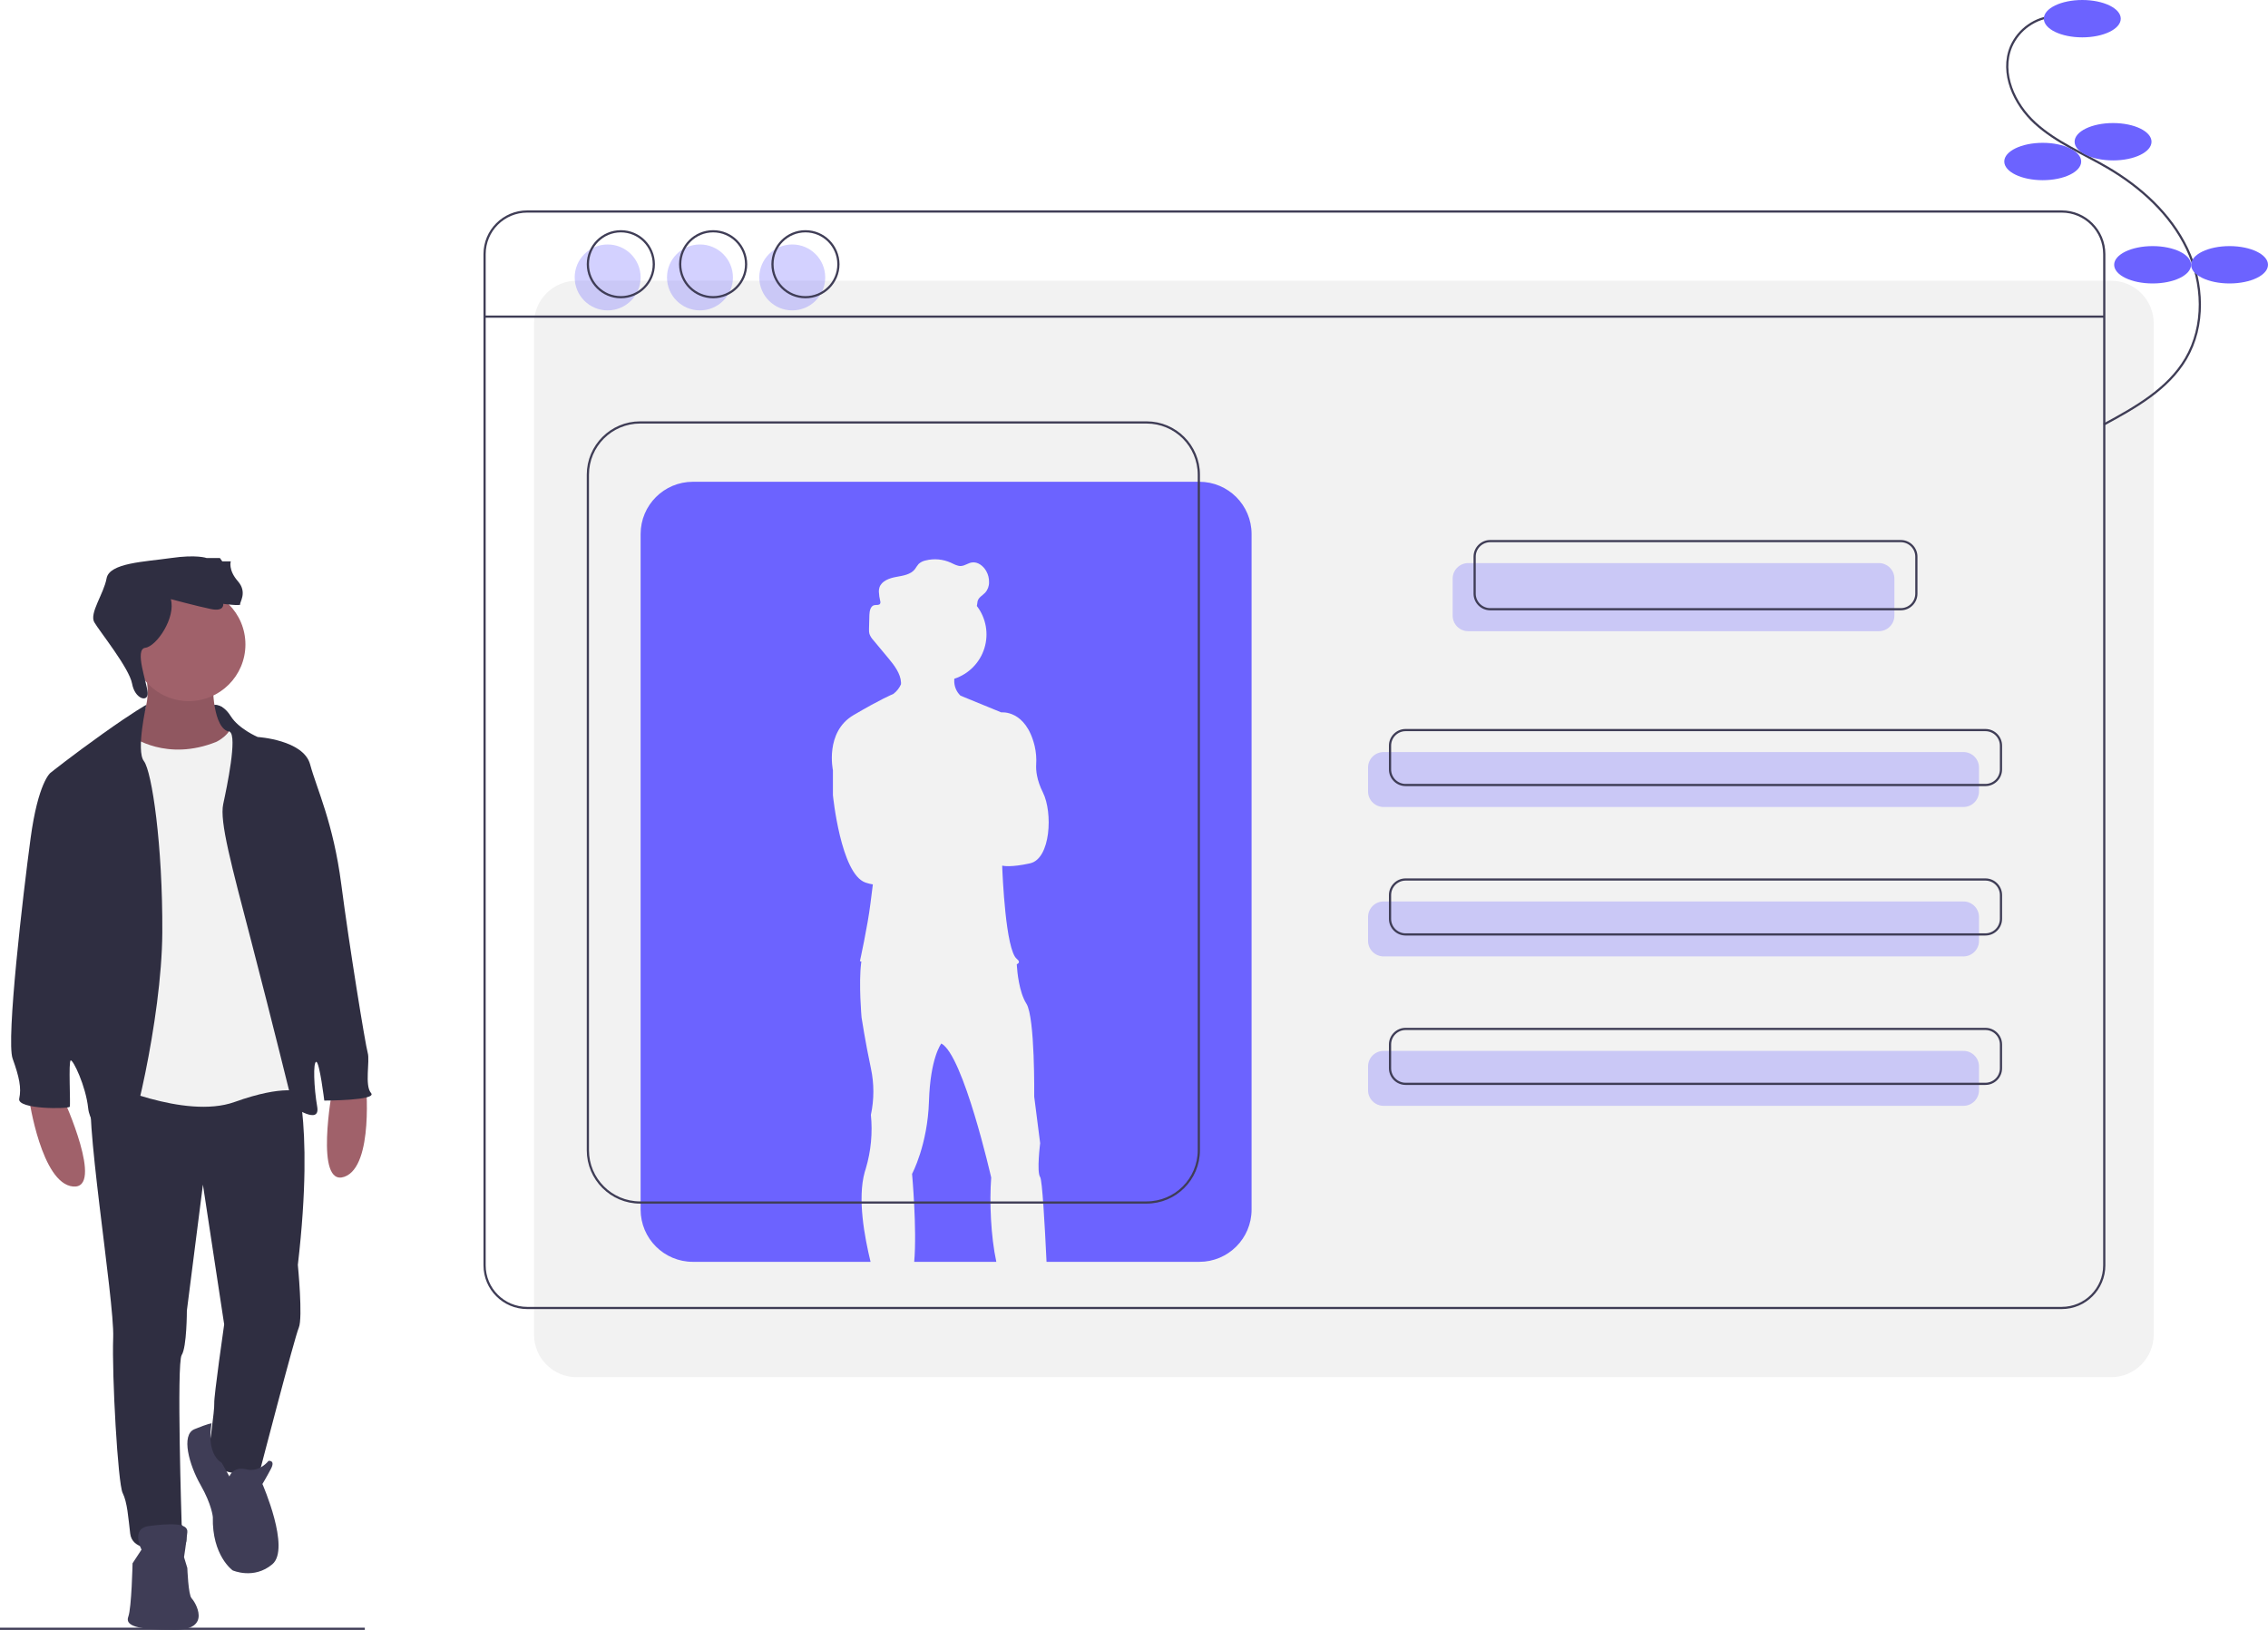
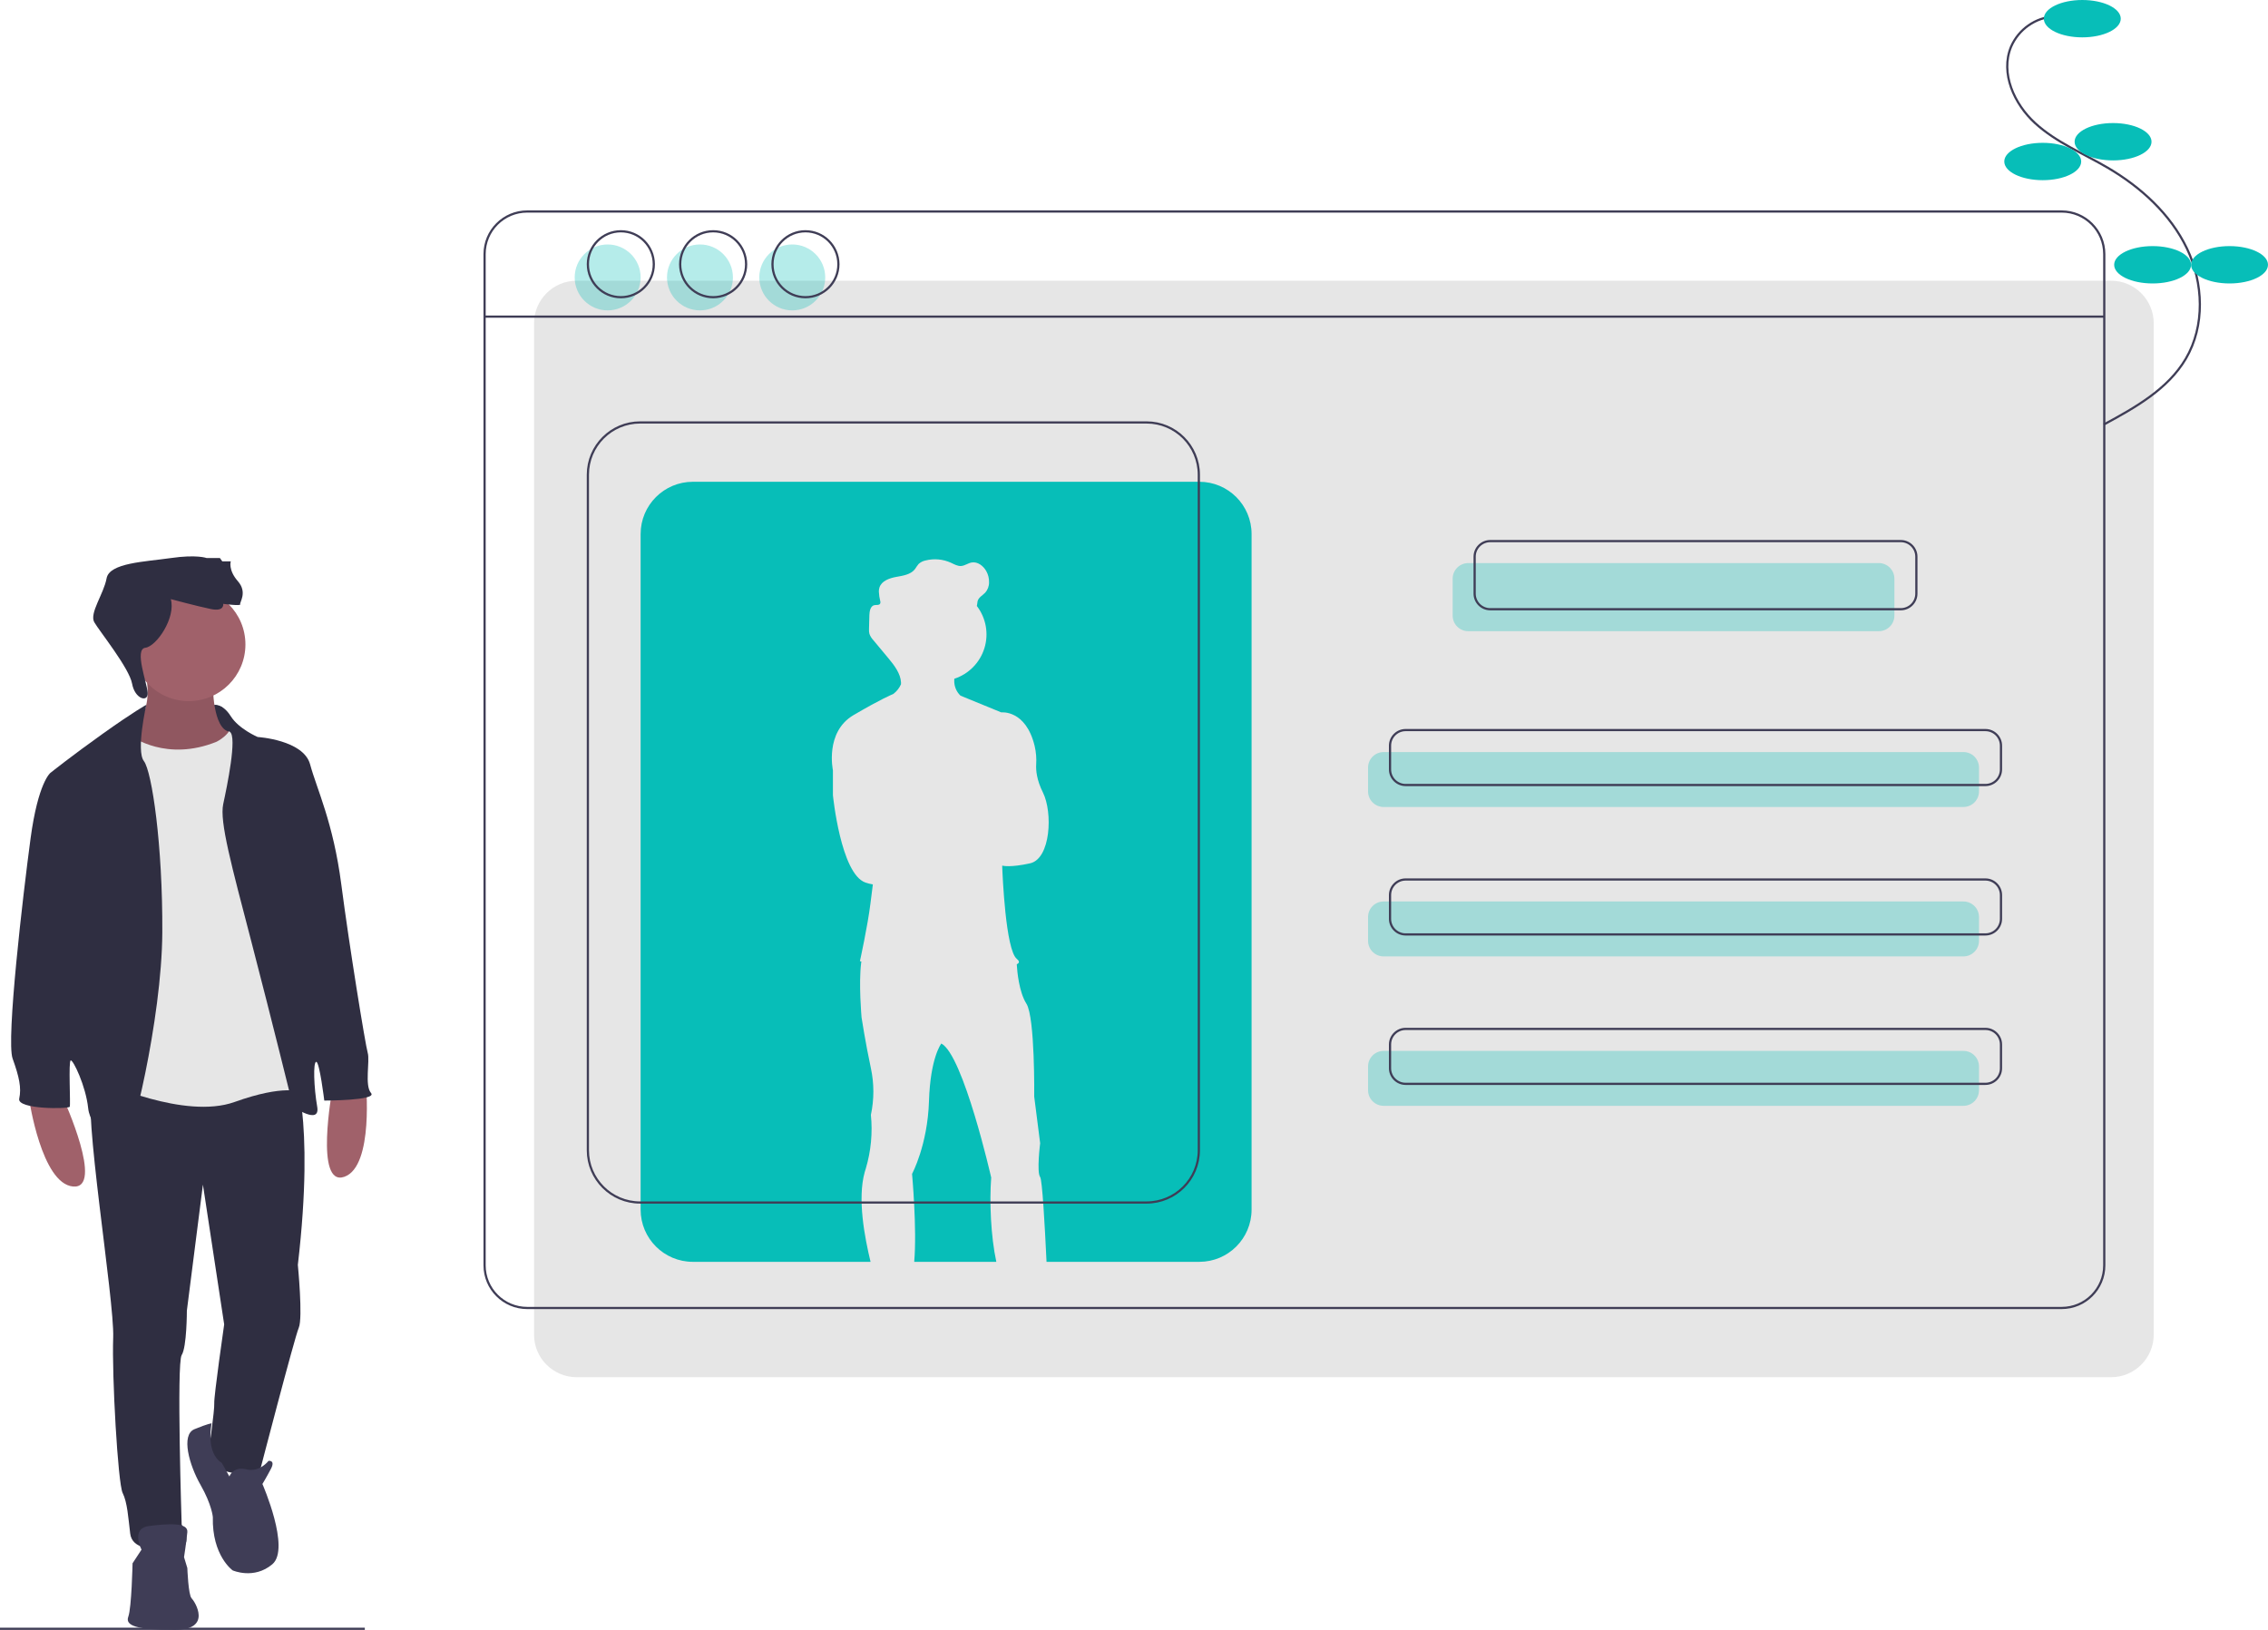
<svg xmlns="http://www.w3.org/2000/svg" id="fe80fb2b-bcaf-407e-919b-306adc32f78b" data-name="Layer 1" width="1032" height="741.753" viewBox="0 0 1032 741.753">
  <line y1="741.253" x2="166" y2="741.253" fill="none" stroke="#3f3d56" stroke-miterlimit="10" />
-   <rect x="243" y="127.753" width="737" height="499" rx="19.398" fill="#f2f2f2" />
+   <rect x="243" y="127.753" width="737" height="499" rx="19.398" fill="#E6E6E6" />
  <rect x="220.5" y="96.253" width="737" height="499" rx="19.398" fill="none" stroke="#3f3d56" stroke-miterlimit="10" />
  <line x1="220.5" y1="144.093" x2="957.5" y2="144.093" fill="none" stroke="#3f3d56" stroke-miterlimit="10" />
-   <rect x="661" y="256.253" width="201" height="31" rx="7.093" fill="#6c63ff" opacity="0.3" />
-   <rect x="622.5" y="342.253" width="278" height="25" rx="7.093" fill="#6c63ff" opacity="0.3" />
-   <rect x="622.5" y="410.253" width="278" height="25" rx="7.093" fill="#6c63ff" opacity="0.3" />
-   <rect x="622.5" y="478.253" width="278" height="25" rx="7.093" fill="#6c63ff" opacity="0.3" />
+   <rect x="661" y="256.253" width="201" height="31" rx="7.093" fill="#07beb8" opacity="0.3" />
+   <rect x="622.5" y="342.253" width="278" height="25" rx="7.093" fill="#07beb8" opacity="0.3" />
+   <rect x="622.5" y="410.253" width="278" height="25" rx="7.093" fill="#07beb8" opacity="0.3" />
+   <rect x="622.5" y="478.253" width="278" height="25" rx="7.093" fill="#07beb8" opacity="0.3" />
  <rect x="671" y="246.253" width="201" height="31" rx="7.093" fill="none" stroke="#3f3d56" stroke-miterlimit="10" />
  <rect x="632.5" y="332.253" width="278" height="25" rx="7.093" fill="none" stroke="#3f3d56" stroke-miterlimit="10" />
  <rect x="632.5" y="400.253" width="278" height="25" rx="7.093" fill="none" stroke="#3f3d56" stroke-miterlimit="10" />
  <rect x="632.5" y="468.253" width="278" height="25" rx="7.093" fill="none" stroke="#3f3d56" stroke-miterlimit="10" />
-   <circle cx="276.5" cy="126.253" r="15" fill="#6c63ff" opacity="0.3" />
-   <circle cx="318.5" cy="126.253" r="15" fill="#6c63ff" opacity="0.3" />
-   <circle cx="360.5" cy="126.253" r="15" fill="#6c63ff" opacity="0.3" />
+   <circle cx="276.5" cy="126.253" r="15" fill="#07beb8" opacity="0.3" />
+   <circle cx="318.5" cy="126.253" r="15" fill="#07beb8" opacity="0.3" />
+   <circle cx="360.5" cy="126.253" r="15" fill="#07beb8" opacity="0.3" />
  <circle cx="282.5" cy="120.253" r="15" fill="none" stroke="#3f3d56" stroke-miterlimit="10" />
  <circle cx="324.5" cy="120.253" r="15" fill="none" stroke="#3f3d56" stroke-miterlimit="10" />
  <circle cx="366.5" cy="120.253" r="15" fill="none" stroke="#3f3d56" stroke-miterlimit="10" />
-   <path d="M537.854,653.379c-2.511-11.568-3.177-27.369-2.333-38.36,0,0-12.698-55.786-22.69-60.991l-.003.003c-.153.197-5.002,6.554-5.617,26.224-.625,19.983-7.7,33.097-7.7,33.097s2.29,24.908.98,40.028Z" transform="translate(-84.5 -79.12639)" fill="#6c63ff" />
-   <path d="M630.228,298.379H399.772A23.772,23.772,0,0,0,376,322.151V629.607a23.772,23.772,0,0,0,23.772,23.772h80.855c-2.7-11.199-6.057-28.691-2.657-40.852l-.002-.008.002.005c.159-.568.327-1.127.516-1.67a63.497,63.497,0,0,0,2.292-24.354,50.609,50.609,0,0,0,0-21.232c-2.498-11.656-4.246-23.105-4.246-23.105s-1.377-15.402-.175-24.844c.027-.207.058-.404.087-.605-.424-.097-.662-.152-.662-.152s3.539-16.028,4.788-26.227c.295-2.408.683-5.46,1.103-8.715a20.94,20.94,0,0,1-3.393-.86c-11.24-3.955-14.779-39.758-14.779-39.758V429.656s-3.747-17.381,9.367-25.083c12.628-7.416,17.67-9.446,18.026-9.586.096-.069.19-.131.288-.207a11.061,11.061,0,0,0,3.29-4.234q.026-.429.012-.852c-.213-4.067-3.044-7.765-5.73-10.992q-3.437-4.129-6.873-8.257a8.072,8.072,0,0,1-1.77-2.865,6.604,6.604,0,0,1-.187-1.804q-.003-.337.004-.673.056-3.078.167-6.155c.064-1.792.516-4.054,2.271-4.422.913-.192,2.121.142,2.604-.656a1.565,1.565,0,0,0,.117-1.061c-.006.027-.007.054-.015.081-.006-.033-.012-.067-.018-.1a22.437,22.437,0,0,1-.651-4.386,5.842,5.842,0,0,1,.282-1.97c1.017-2.975,4.518-4.196,7.611-4.757,3.094-.561,6.567-1.044,8.508-3.517a26.951,26.951,0,0,1,1.689-2.374,6.63,6.63,0,0,1,3.166-1.597,17.498,17.498,0,0,1,11.506,1.021c1.496.683,3,1.602,4.641,1.498,1.705-.108,3.162-1.308,4.845-1.6,2.719-.472,5.319,1.566,6.659,3.978a9.851,9.851,0,0,1,1.233,5.023,6.912,6.912,0,0,1-1.764,4.741c-1.17,1.241-2.916,2.094-3.402,3.73-.198.666-.152,1.383-.327,2.055-.022.084-.057.162-.086.244.032.042.067.081.099.123a21.231,21.231,0,0,1-10.332,33.019c-.008.211-.016.421-.015.633a9.173,9.173,0,0,0,2.84,7.065l18.547,7.606s11.166-1.353,15.195,15.31a28.826,28.826,0,0,1,.69,8.457c-.146,2.513.195,6.936,3.057,12.66,4.579,9.159,3.539,30.182-5.828,32.264-8.872,1.972-12.324,1.143-12.664,1.05l-.02.368c.146,3.945,1.55,37.969,6.648,42.086,1.41,1.138,1.14,1.908-.016,2.426l.003.003s.009.219.031.612c.153,2.488.94,11.965,4.353,17.357,3.956,6.245,3.541,42.257,3.541,42.257l2.704,21.232s-1.664,13.114,0,15.402c.946,1.298,2.091,21.404,2.905,38.57h69.53A23.772,23.772,0,0,0,654,629.607V322.151A23.772,23.772,0,0,0,630.228,298.379Z" transform="translate(-84.5 -79.12639)" fill="#6c63ff" />
+   <path d="M537.854,653.379c-2.511-11.568-3.177-27.369-2.333-38.36,0,0-12.698-55.786-22.69-60.991l-.003.003c-.153.197-5.002,6.554-5.617,26.224-.625,19.983-7.7,33.097-7.7,33.097s2.29,24.908.98,40.028Z" transform="translate(-84.5 -79.12639)" fill="#07beb8" />
+   <path d="M630.228,298.379H399.772A23.772,23.772,0,0,0,376,322.151V629.607a23.772,23.772,0,0,0,23.772,23.772h80.855c-2.7-11.199-6.057-28.691-2.657-40.852l-.002-.008.002.005c.159-.568.327-1.127.516-1.67a63.497,63.497,0,0,0,2.292-24.354,50.609,50.609,0,0,0,0-21.232c-2.498-11.656-4.246-23.105-4.246-23.105s-1.377-15.402-.175-24.844c.027-.207.058-.404.087-.605-.424-.097-.662-.152-.662-.152s3.539-16.028,4.788-26.227c.295-2.408.683-5.46,1.103-8.715a20.94,20.94,0,0,1-3.393-.86c-11.24-3.955-14.779-39.758-14.779-39.758V429.656s-3.747-17.381,9.367-25.083c12.628-7.416,17.67-9.446,18.026-9.586.096-.069.19-.131.288-.207a11.061,11.061,0,0,0,3.29-4.234q.026-.429.012-.852c-.213-4.067-3.044-7.765-5.73-10.992q-3.437-4.129-6.873-8.257a8.072,8.072,0,0,1-1.77-2.865,6.604,6.604,0,0,1-.187-1.804q-.003-.337.004-.673.056-3.078.167-6.155c.064-1.792.516-4.054,2.271-4.422.913-.192,2.121.142,2.604-.656a1.565,1.565,0,0,0,.117-1.061c-.006.027-.007.054-.015.081-.006-.033-.012-.067-.018-.1a22.437,22.437,0,0,1-.651-4.386,5.842,5.842,0,0,1,.282-1.97c1.017-2.975,4.518-4.196,7.611-4.757,3.094-.561,6.567-1.044,8.508-3.517a26.951,26.951,0,0,1,1.689-2.374,6.63,6.63,0,0,1,3.166-1.597,17.498,17.498,0,0,1,11.506,1.021c1.496.683,3,1.602,4.641,1.498,1.705-.108,3.162-1.308,4.845-1.6,2.719-.472,5.319,1.566,6.659,3.978a9.851,9.851,0,0,1,1.233,5.023,6.912,6.912,0,0,1-1.764,4.741c-1.17,1.241-2.916,2.094-3.402,3.73-.198.666-.152,1.383-.327,2.055-.022.084-.057.162-.086.244.032.042.067.081.099.123a21.231,21.231,0,0,1-10.332,33.019c-.008.211-.016.421-.015.633a9.173,9.173,0,0,0,2.84,7.065l18.547,7.606s11.166-1.353,15.195,15.31a28.826,28.826,0,0,1,.69,8.457c-.146,2.513.195,6.936,3.057,12.66,4.579,9.159,3.539,30.182-5.828,32.264-8.872,1.972-12.324,1.143-12.664,1.05l-.02.368c.146,3.945,1.55,37.969,6.648,42.086,1.41,1.138,1.14,1.908-.016,2.426l.003.003s.009.219.031.612c.153,2.488.94,11.965,4.353,17.357,3.956,6.245,3.541,42.257,3.541,42.257l2.704,21.232s-1.664,13.114,0,15.402c.946,1.298,2.091,21.404,2.905,38.57h69.53A23.772,23.772,0,0,0,654,629.607V322.151A23.772,23.772,0,0,0,630.228,298.379Z" transform="translate(-84.5 -79.12639)" fill="#07beb8" />
  <rect x="267.5" y="192.253" width="278" height="355" rx="23.772" fill="none" stroke="#3f3d56" stroke-miterlimit="10" />
  <path d="M185.324,400.757S176,398,174,401s2.727,24.748,2.727,24.748l20.546,1.249-7.17-18.107Z" transform="translate(-84.5 -79.12639)" fill="#2f2e41" />
  <path d="M113.444,579.347s18.695,41.042,4.298,39.753-19.984-39.753-19.984-39.753Z" transform="translate(-84.5 -79.12639)" fill="#a0616a" />
  <path d="M235.711,575.071s-8.201,44.348,5.455,39.611,9.764-43.409,9.764-43.409Z" transform="translate(-84.5 -79.12639)" fill="#a0616a" />
  <path d="M181.347,390.466s-.215,20.629,7.736,21.703-4.513,12.033-4.513,12.033l-14.182,2.793L149.974,425.492l-9.025-11.604s15.901-7.521,9.025-30.943Z" transform="translate(-84.5 -79.12639)" fill="#a0616a" />
  <path d="M181.347,390.466s-.215,20.629,7.736,21.703-4.513,12.033-4.513,12.033l-14.182,2.793L149.974,425.492l-9.025-11.604s15.901-7.521,9.025-30.943Z" transform="translate(-84.5 -79.12639)" opacity="0.1" />
  <path d="M217.876,564.95s10.099,21.703,2.149,89.82c0,0,2.364,24.067.43,28.579s-17.835,65.754-17.835,65.754-20.414,4.513-23.207-9.025c0,0,2.793-19.339,2.579-22.348s4.513-35.885,4.513-35.885l-9.67-63.605-7.306,57.373s0,16.546-2.364,20.199,0,77.142,0,77.142,6.661,11.174-3.438,11.389-19.124-.215-19.984-7.306-1.289-14.182-3.438-18.48-4.942-53.505-4.298-70.696-14.182-105.507-9.455-114.747S217.876,564.95,217.876,564.95Z" transform="translate(-84.5 -79.12639)" fill="#2f2e41" />
  <circle cx="85.888" cy="293.29" r="25.786" fill="#a0616a" />
-   <path d="M144.602,414.318s15.686,11.604,38.464,2.364c0,0,7.521-3.653,6.876-9.24s15.686,44.91,15.686,44.91l16.546,87.886-.86,35.885s-7.306-3.653-30.083,4.513-59.952-9.24-59.952-9.24l1.289-92.184,1.289-53.72,3.438-11.818S139.015,410.45,144.602,414.318Z" transform="translate(-84.5 -79.12639)" fill="#f2f2f2" />
+   <path d="M144.602,414.318s15.686,11.604,38.464,2.364c0,0,7.521-3.653,6.876-9.24s15.686,44.91,15.686,44.91l16.546,87.886-.86,35.885s-7.306-3.653-30.083,4.513-59.952-9.24-59.952-9.24l1.289-92.184,1.289-53.72,3.438-11.818S139.015,410.45,144.602,414.318Z" transform="translate(-84.5 -79.12639)" fill="#E6E6E6" />
  <path d="M182.063,399.893s3.796-.617,7.449,5.185,12.248,9.455,12.248,9.455,20.843,1.289,23.852,12.463,10.529,26.43,14.182,54.58,10.959,73.06,12.033,76.713-1.504,14.827,1.504,18.265-21.273,3.438-21.273,3.438-2.149-17.62-3.653-17.62-1.074,11.818.43,20.414-10.959,0-10.959,0-9.67-39.323-18.91-74.779S184.355,452.997,186.074,445.046s6.446-30.728,3.008-32.877S182.063,399.893,182.063,399.893Z" transform="translate(-84.5 -79.12639)" fill="#2f2e41" />
  <path d="M151.076,399.874s-5.614,3.055-19.796,13.155-23.852,17.835-23.852,17.835-5.587,4.298-9.025,29.868S87.229,552.487,90.237,560.867s4.083,13.323,3.008,18.265,22.563,4.727,22.992,3.653-.645-20.629.43-21.058,6.876,11.604,7.951,21.703,13.538,18.05,16.331,18.05,17.191-58.233,17.405-97.986-4.727-73.275-8.38-78.002S151.076,399.874,151.076,399.874Z" transform="translate(-84.5 -79.12639)" fill="#2f2e41" />
  <path d="M188.867,751.037s1.719-4.727,7.736-3.223,10.099-3.868,10.099-3.868,3.223-.43,1.074,3.653-3.868,6.876-3.868,6.876,12.893,29.439,4.513,36.53-18.05,2.793-18.05,2.793-9.455-6.661-9.025-24.282c0,0-.43-5.587-5.587-14.612s-9.025-22.777-2.793-25.356,7.835-2.674,7.835-2.674-2.916,13.337,4.616,17.998Z" transform="translate(-84.5 -79.12639)" fill="#3f3d56" />
  <path d="M148.9,784.344s-5.157-9.67,3.438-10.744,17.835-1.719,17.405,2.793-1.504,11.389-1.504,11.389l1.504,4.942s.43,12.248,1.934,13.752,9.67,14.397-7.736,14.397-22.563-1.934-21.058-6.017,1.934-24.282,1.934-24.282Z" transform="translate(-84.5 -79.12639)" fill="#3f3d56" />
  <path d="M162.222,351.788s12.033,3.223,18.265,4.513,5.587-2.364,5.587-2.364,8.165,1.074,7.736.215,3.438-5.372-1.074-10.529-3.223-9.025-3.223-9.025h-3.868l-1.074-1.504h-6.017s-4.513-1.719-16.331,0-27.935,2.149-29.224,9.24-7.951,15.901-5.587,19.984,15.901,20.843,17.191,27.935,7.309,8.667,7.093,4.226-6.233-19.912-1.076-20.557S164.586,360.168,162.222,351.788Z" transform="translate(-84.5 -79.12639)" fill="#2f2e41" />
  <path d="M1019.381,86.584a22.982,22.982,0,0,0-19.81,13.851c-4.954,11.974,1.424,26.039,10.999,34.77s21.874,13.722,33.048,20.282c15.01,8.811,28.497,21.043,36.007,36.744s8.309,35.15-.519,50.15c-8.194,13.922-23.093,22.255-37.302,29.94" transform="translate(-84.5 -79.12639)" fill="none" stroke="#3f3d56" stroke-miterlimit="10" />
-   <ellipse cx="947.5" cy="8.5" rx="17.5" ry="8.5" fill="#6c63ff" />
-   <ellipse cx="961.5" cy="64.5" rx="17.5" ry="8.5" fill="#6c63ff" />
-   <ellipse cx="929.5" cy="73.5" rx="17.5" ry="8.5" fill="#6c63ff" />
-   <ellipse cx="979.5" cy="120.5" rx="17.5" ry="8.5" fill="#6c63ff" />
-   <ellipse cx="1014.5" cy="120.5" rx="17.5" ry="8.5" fill="#6c63ff" />
+   <ellipse cx="947.5" cy="8.5" rx="17.5" ry="8.5" fill="#07beb8" />
+   <ellipse cx="961.5" cy="64.5" rx="17.5" ry="8.5" fill="#07beb8" />
+   <ellipse cx="929.5" cy="73.5" rx="17.5" ry="8.5" fill="#07beb8" />
+   <ellipse cx="979.5" cy="120.5" rx="17.5" ry="8.5" fill="#07beb8" />
+   <ellipse cx="1014.5" cy="120.5" rx="17.5" ry="8.5" fill="#07beb8" />
</svg>
